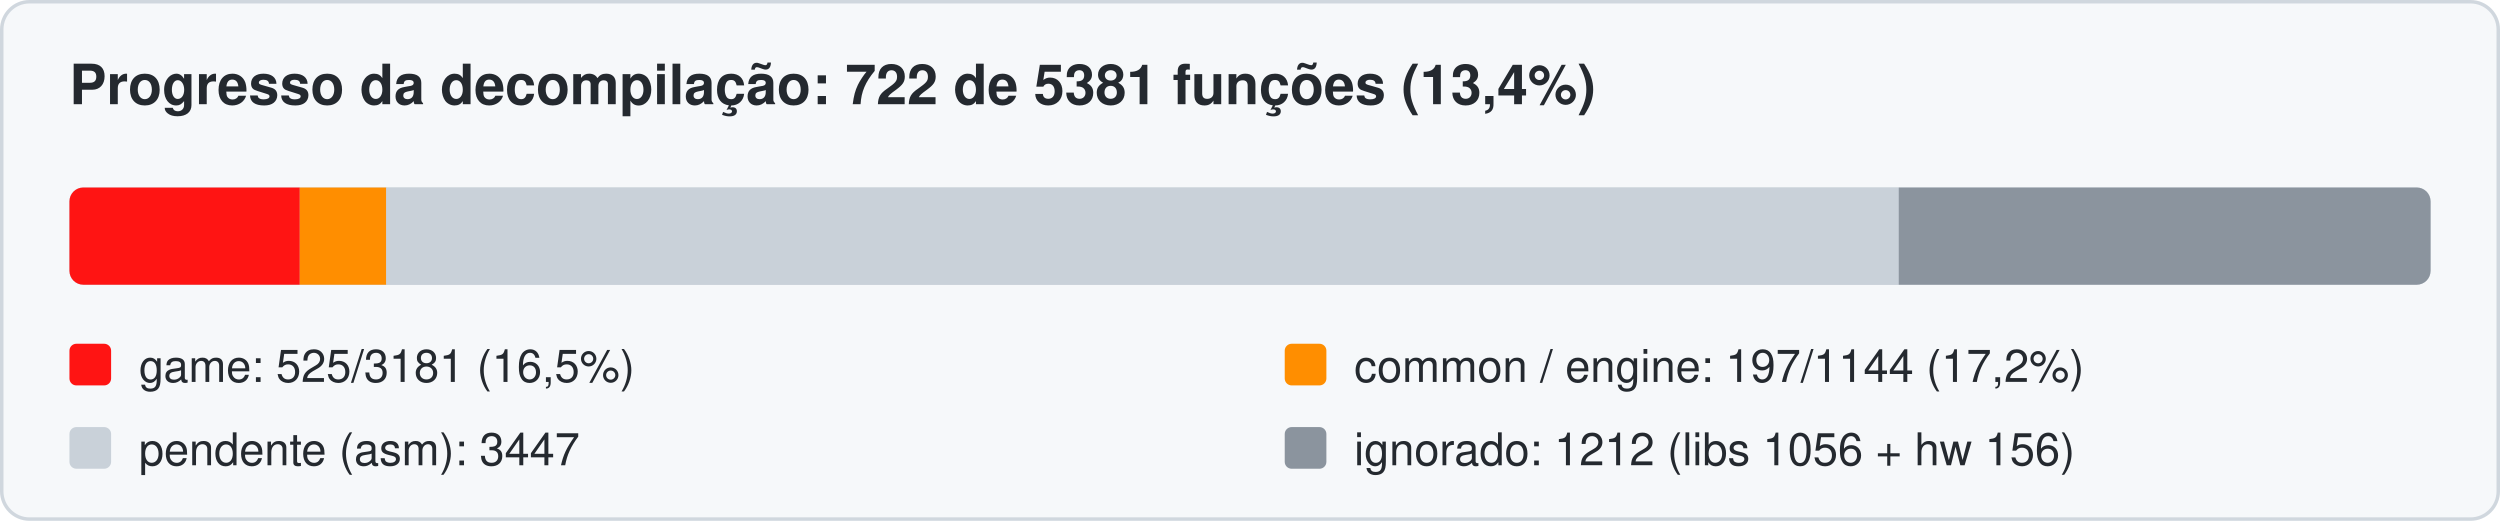
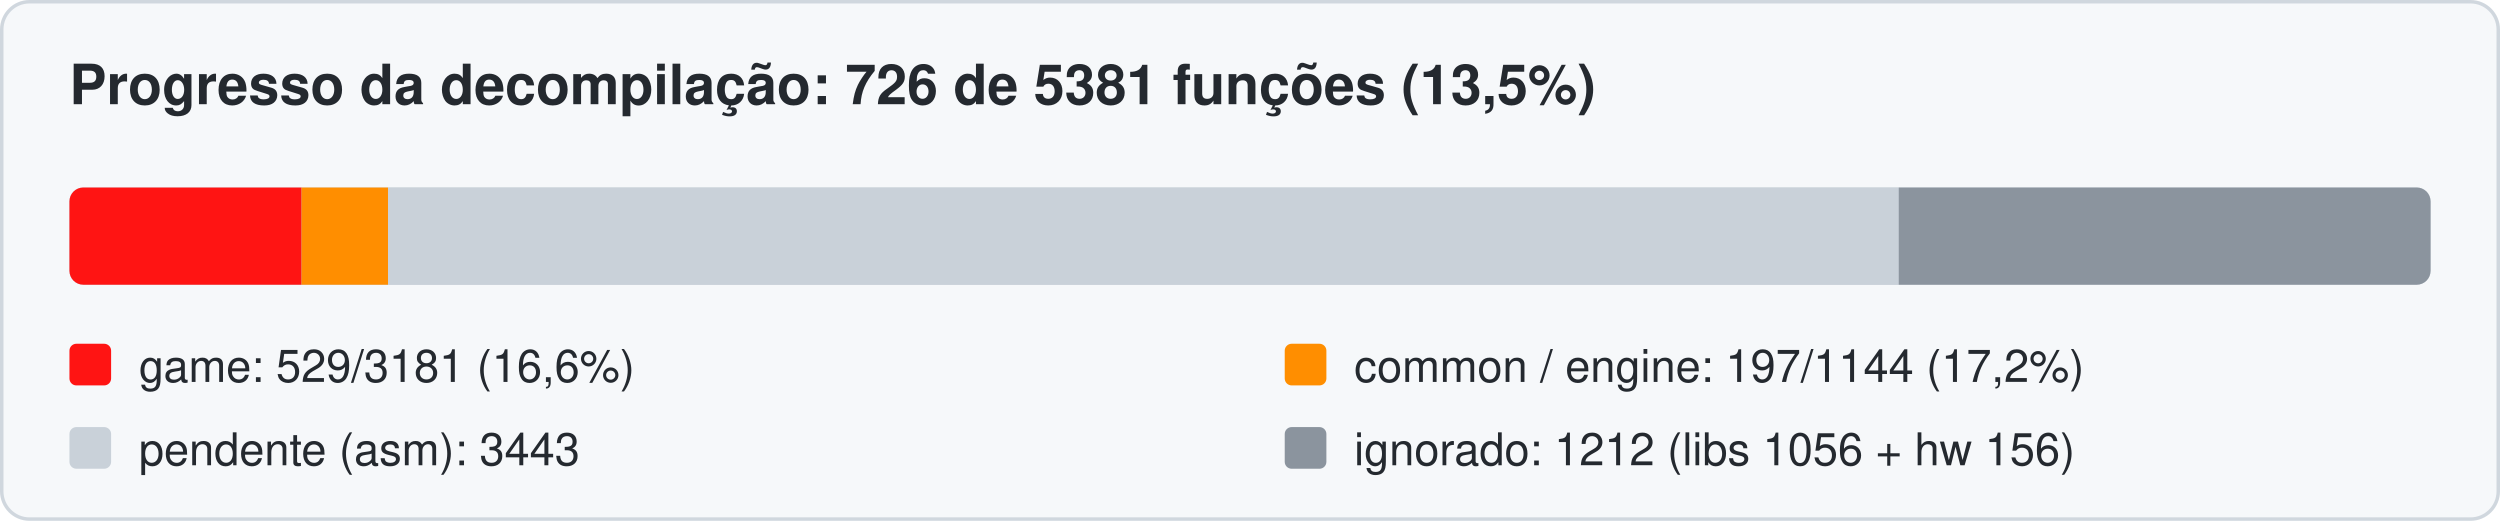
- <svg xmlns="http://www.w3.org/2000/svg" width="720" height="150" viewBox="0 0 720 150" role="img" aria-label="War of the Monsters: 722 de 5381 funcoes decompiladas (13,4%), 1212 ignoradas">
+ <svg xmlns="http://www.w3.org/2000/svg" width="720" height="150" viewBox="0 0 720 150" role="img" aria-label="War of the Monsters: 726 de 5381 funcoes decompiladas (13,5%), 1212 ignoradas">
  <rect x="0.5" y="0.5" width="719" height="149" rx="8" fill="#f6f8fa" stroke="#d0d7de" />
  <g font-family="-apple-system, 'Segoe UI', Helvetica, Arial, sans-serif">
-     <text x="20" y="30" font-size="16" font-weight="600" fill="#24292f">Progresso da decompilação: 722 de 5381 funções (13,4%)</text>
+     <text x="20" y="30" font-size="16" font-weight="600" fill="#24292f">Progresso da decompilação: 726 de 5381 funções (13,5%)</text>
    <rect x="20" y="54" width="680" height="28" rx="4" fill="#c9d1d9" />
    <clipPath id="r">
      <rect x="20" y="54" width="680" height="28" rx="4" />
    </clipPath>
    <g clip-path="url(#r)">
-       <rect x="20.00" y="54" width="66.34" height="28" fill="#ff1413" />
-       <rect x="86.34" y="54" width="24.90" height="28" fill="#ff8e00" />
-       <rect x="111.24" y="54" width="435.60" height="28" fill="#c9d1d9" />
+       <rect x="20.00" y="54" width="66.85" height="28" fill="#ff1413" />
+       <rect x="86.85" y="54" width="24.90" height="28" fill="#ff8e00" />
+       <rect x="111.75" y="54" width="435.09" height="28" fill="#c9d1d9" />
      <rect x="546.84" y="54" width="153.16" height="28" fill="#8b949e" />
    </g>
    <rect x="20" y="99" width="12" height="12" rx="2" fill="#ff1413" />
-     <text x="40" y="110" font-size="13" fill="#24292f">game: 525/3181 (16,5%)</text>
+     <text x="40" y="110" font-size="13" fill="#24292f">game: 529/3181 (16,6%)</text>
    <rect x="370" y="99" width="12" height="12" rx="2" fill="#ff8e00" />
    <text x="390" y="110" font-size="13" fill="#24292f">common / engine: 197/1144 (17,2%)</text>
    <rect x="20" y="123" width="12" height="12" rx="2" fill="#c9d1d9" />
-     <text x="40" y="134" font-size="13" fill="#24292f">pendente (asm): 3447</text>
+     <text x="40" y="134" font-size="13" fill="#24292f">pendente (asm): 3443</text>
    <rect x="370" y="123" width="12" height="12" rx="2" fill="#8b949e" />
    <text x="390" y="134" font-size="13" fill="#24292f">ignorado: 1212 (libs 1056 + hw 156)</text>
  </g>
</svg>
